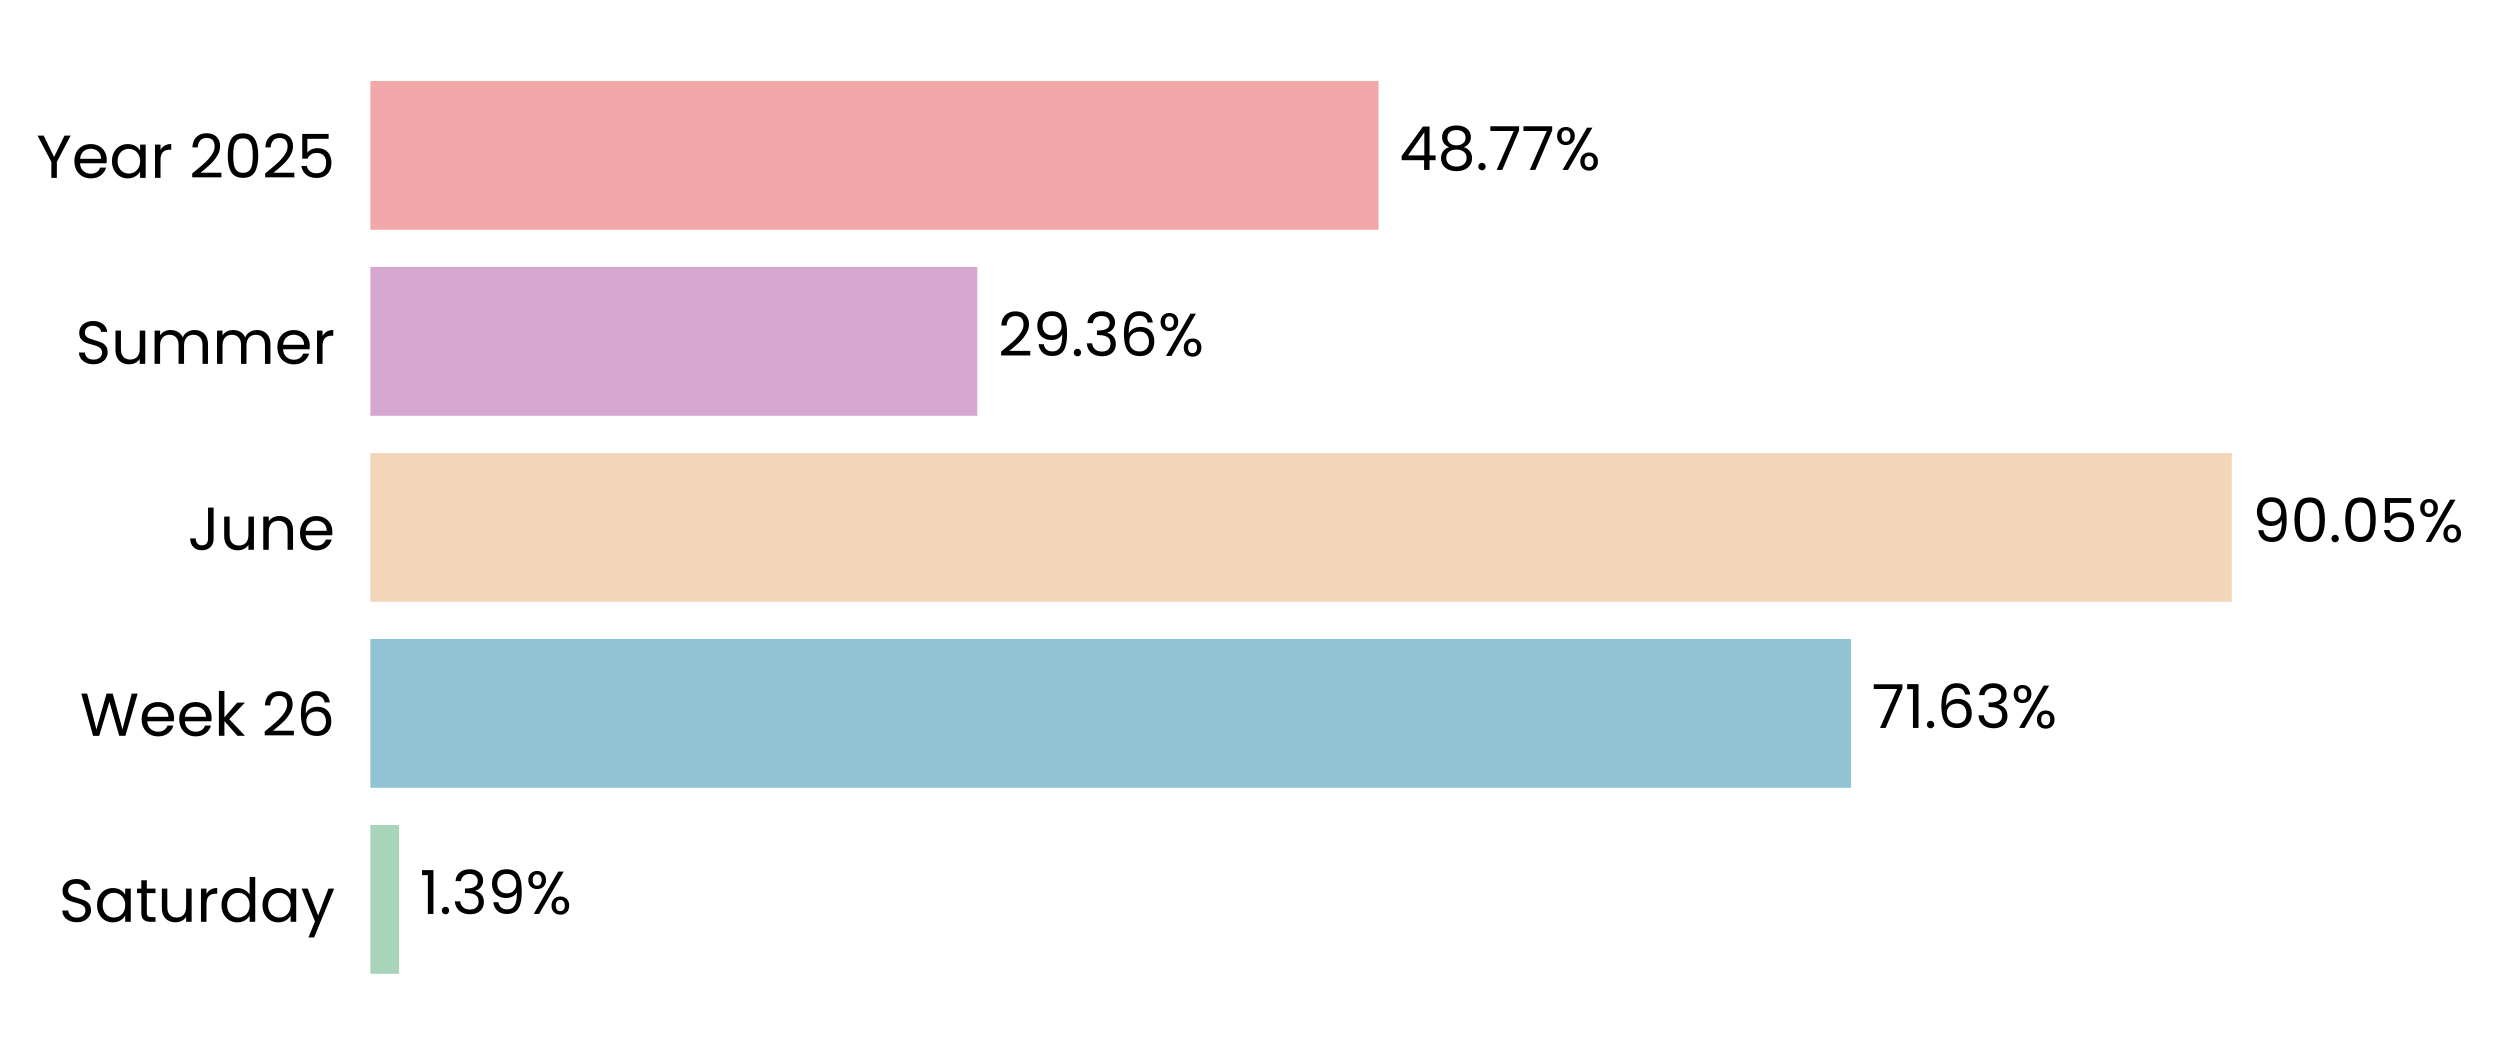
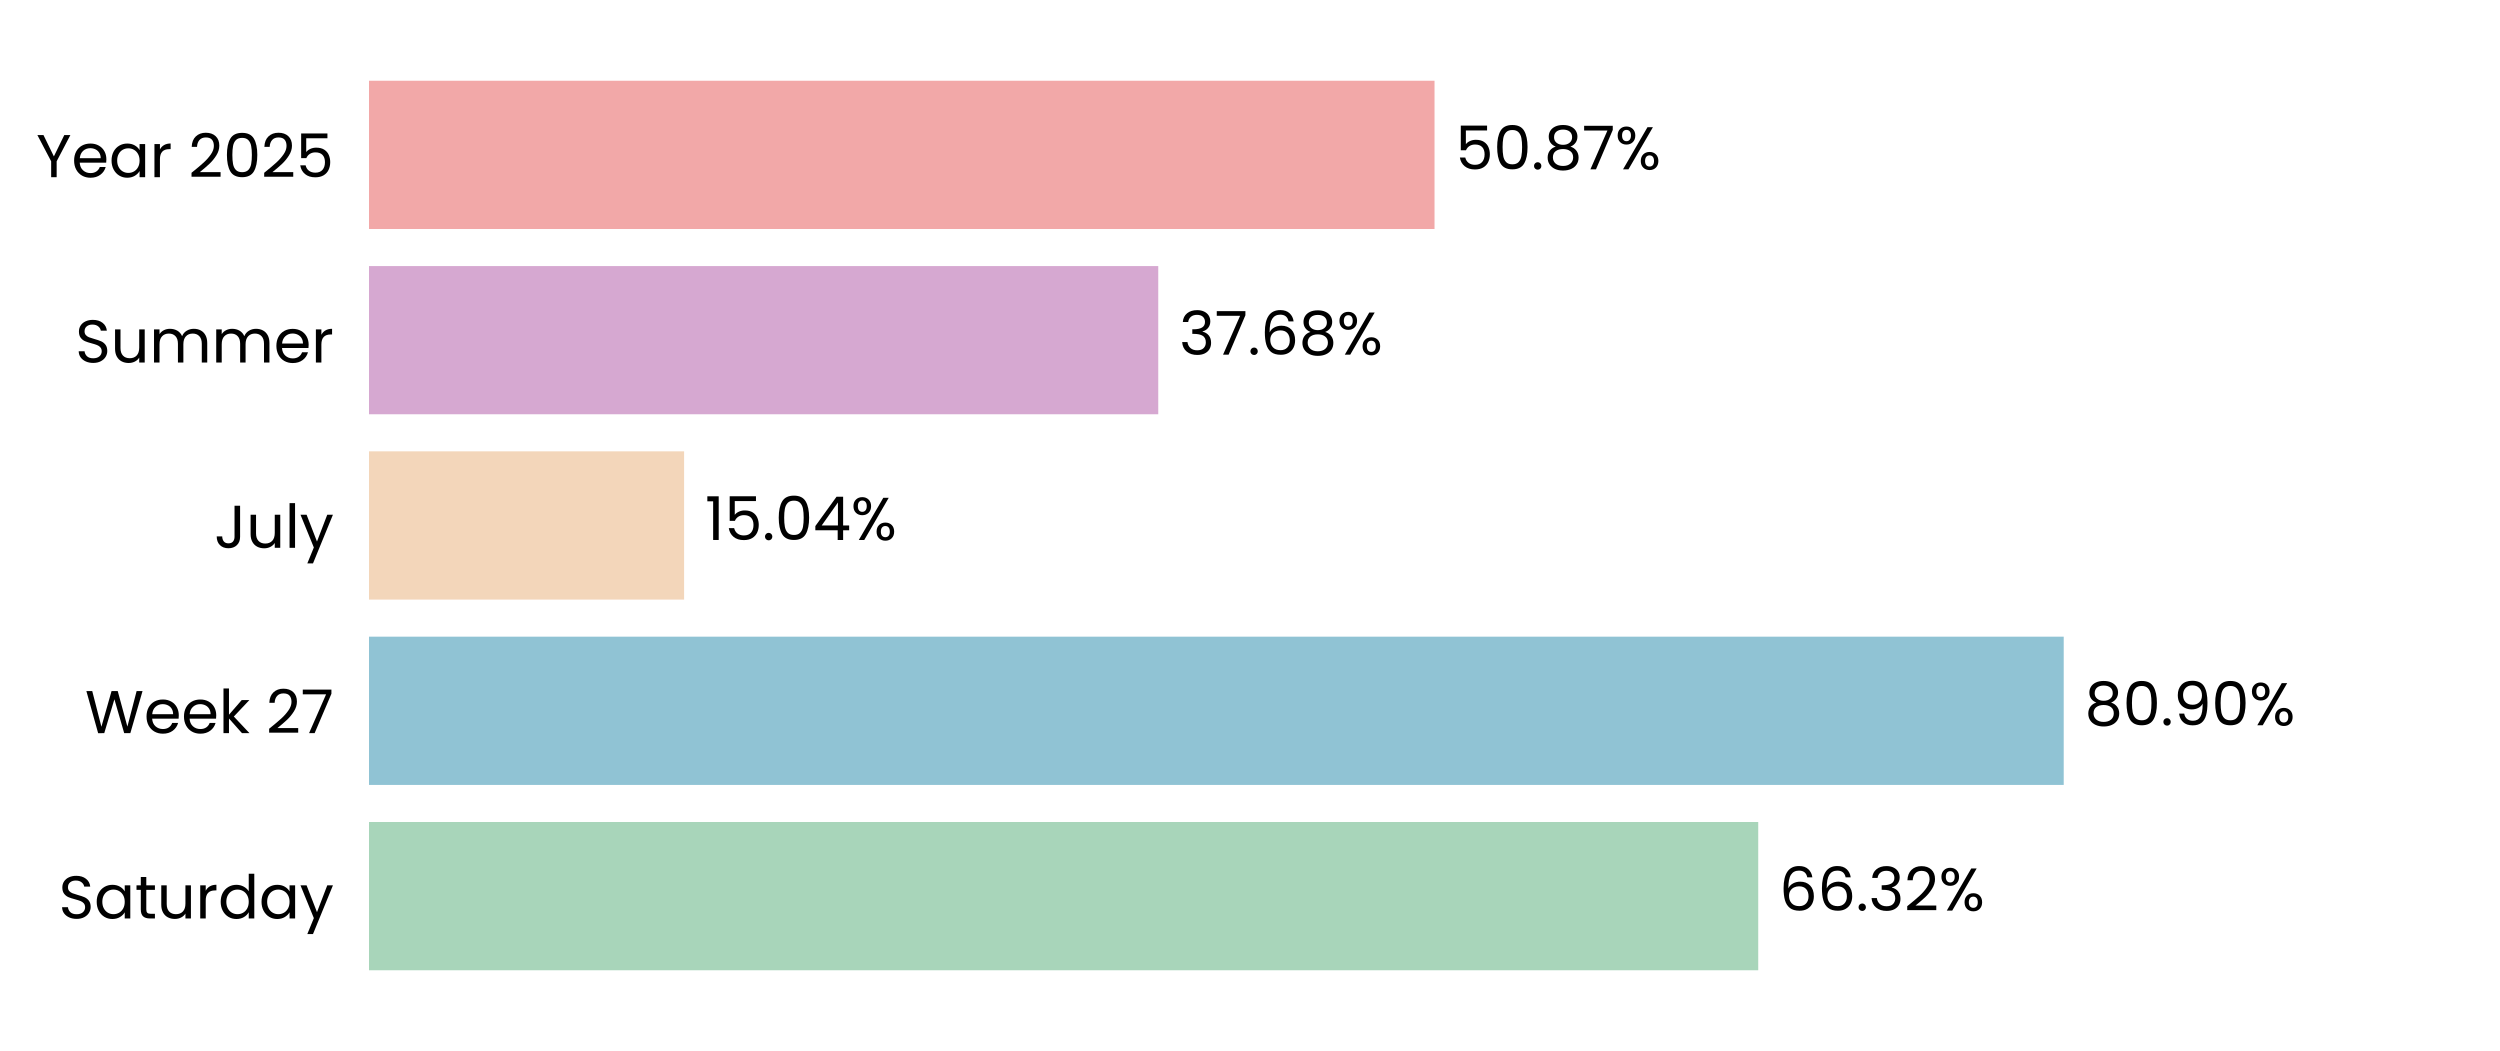
- <svg xmlns="http://www.w3.org/2000/svg" xmlns:xlink="http://www.w3.org/1999/xlink" width="494.88pt" height="208.8pt" viewBox="0 0 494.88 208.8" version="1.1">
+ <svg xmlns="http://www.w3.org/2000/svg" xmlns:xlink="http://www.w3.org/1999/xlink" width="496.691pt" height="208.8pt" viewBox="0 0 496.691 208.8" version="1.1">
  <defs>
    <style type="text/css">*{stroke-linejoin: round; stroke-linecap: butt}</style>
  </defs>
  <g id="figure_1">
    <g id="patch_1">
-       <path d="M 0 208.8  L 494.88 208.8  L 494.88 0  L 0 0  L 0 208.8  z " style="fill: none" />
+       <path d="M 0 208.8  L 496.691 208.8  L 496.691 0  L 0 0  L 0 208.8  z " style="fill: none" />
    </g>
    <g id="axes_1">
      <g id="patch_2">
-         <path d="M 73.311 201.6  L 482.524 201.6  L 482.524 7.2  L 73.311 7.2  L 73.311 201.6  z " style="fill: none" />
+         <path d="M 73.311 201.6  L 489.491 201.6  L 489.491 7.2  L 73.311 7.2  L 73.311 201.6  z " style="fill: none" />
      </g>
      <g id="patch_3">
-         <path d="M 73.311 192.764  L 78.995 192.764  L 78.995 163.309  L 73.311 163.309  z " clip-path="url(#p1e9fec3f00)" style="fill: #a8d5ba" />
+         <path d="M 73.311 192.764  L 349.32 192.764  L 349.32 163.309  L 73.311 163.309  z " clip-path="url(#p286f9258a2)" style="fill: #a8d5ba" />
      </g>
      <g id="patch_4">
-         <path d="M 73.311 155.945  L 366.418 155.945  L 366.418 126.491  L 73.311 126.491  z " clip-path="url(#p1e9fec3f00)" style="fill: #90c3d4" />
+         <path d="M 73.311 155.945  L 410.012 155.945  L 410.012 126.491  L 73.311 126.491  z " clip-path="url(#p286f9258a2)" style="fill: #90c3d4" />
      </g>
      <g id="patch_5">
-         <path d="M 73.311 119.127  L 441.793 119.127  L 441.793 89.673  L 73.311 89.673  z " clip-path="url(#p1e9fec3f00)" style="fill: #f3d6ba" />
+         <path d="M 73.311 119.127  L 135.915 119.127  L 135.915 89.673  L 73.311 89.673  z " clip-path="url(#p286f9258a2)" style="fill: #f3d6ba" />
      </g>
      <g id="patch_6">
-         <path d="M 73.311 82.309  L 193.468 82.309  L 193.468 52.855  L 73.311 52.855  z " clip-path="url(#p1e9fec3f00)" style="fill: #d6a8d1" />
+         <path d="M 73.311 82.309  L 230.117 82.309  L 230.117 52.855  L 73.311 52.855  z " clip-path="url(#p286f9258a2)" style="fill: #d6a8d1" />
      </g>
      <g id="patch_7">
-         <path d="M 73.311 45.491  L 272.888 45.491  L 272.888 16.036  L 73.311 16.036  z " clip-path="url(#p1e9fec3f00)" style="fill: #f2a8a8" />
+         <path d="M 73.311 45.491  L 285.008 45.491  L 285.008 16.036  L 73.311 16.036  z " clip-path="url(#p286f9258a2)" style="fill: #f2a8a8" />
      </g>
      <g id="matplotlib.axis_1">
        <g id="ytick_1">
          <g id="text_1">
            <g transform="translate(11.65312 182.4764) scale(0.12 -0.12)">
              <defs>
                <path id="Poppins-Regular-53" d="M 1907 -45  Q 1466 -45 1117 112  Q 768 269 569 547  Q 371 826 365 1190  L 986 1190  Q 1018 877 1245 662  Q 1472 448 1907 448  Q 2323 448 2563 656  Q 2803 864 2803 1190  Q 2803 1446 2662 1606  Q 2522 1766 2310 1849  Q 2099 1933 1741 2029  Q 1299 2144 1033 2259  Q 768 2374 579 2620  Q 390 2867 390 3283  Q 390 3648 576 3929  Q 762 4211 1098 4364  Q 1434 4518 1869 4518  Q 2496 4518 2896 4204  Q 3296 3891 3347 3373  L 2707 3373  Q 2675 3629 2438 3824  Q 2202 4019 1811 4019  Q 1446 4019 1216 3830  Q 986 3642 986 3302  Q 986 3059 1123 2905  Q 1261 2752 1462 2672  Q 1664 2592 2029 2490  Q 2470 2368 2739 2249  Q 3008 2131 3200 1884  Q 3392 1638 3392 1216  Q 3392 890 3219 602  Q 3046 314 2707 134  Q 2368 -45 1907 -45  z " transform="scale(0.015625)" />
                <path id="Poppins-Regular-61" d="M 275 1766  Q 275 2304 492 2710  Q 710 3117 1091 3341  Q 1472 3565 1939 3565  Q 2400 3565 2739 3366  Q 3078 3168 3245 2867  L 3245 3507  L 3834 3507  L 3834 0  L 3245 0  L 3245 653  Q 3072 346 2729 144  Q 2387 -58 1933 -58  Q 1466 -58 1088 172  Q 710 403 492 819  Q 275 1235 275 1766  z M 3245 1760  Q 3245 2157 3085 2451  Q 2925 2746 2653 2902  Q 2381 3059 2054 3059  Q 1728 3059 1459 2905  Q 1190 2752 1030 2457  Q 870 2163 870 1766  Q 870 1363 1030 1065  Q 1190 768 1459 611  Q 1728 454 2054 454  Q 2381 454 2653 611  Q 2925 768 3085 1065  Q 3245 1363 3245 1760  z " transform="scale(0.015625)" />
                <path id="Poppins-Regular-74" d="M 1203 3027  L 1203 960  Q 1203 704 1312 598  Q 1421 493 1690 493  L 2118 493  L 2118 0  L 1594 0  Q 1107 0 864 224  Q 621 448 621 960  L 621 3027  L 166 3027  L 166 3507  L 621 3507  L 621 4390  L 1203 4390  L 1203 3507  L 2118 3507  L 2118 3027  L 1203 3027  z " transform="scale(0.015625)" />
                <path id="Poppins-Regular-75" d="M 3603 3507  L 3603 0  L 3021 0  L 3021 518  Q 2854 250 2556 99  Q 2259 -51 1901 -51  Q 1491 -51 1164 118  Q 838 288 649 627  Q 461 966 461 1453  L 461 3507  L 1037 3507  L 1037 1530  Q 1037 1011 1299 732  Q 1562 454 2016 454  Q 2483 454 2752 742  Q 3021 1030 3021 1581  L 3021 3507  L 3603 3507  z " transform="scale(0.015625)" />
                <path id="Poppins-Regular-72" d="M 1075 2938  Q 1229 3238 1513 3404  Q 1798 3571 2208 3571  L 2208 2970  L 2054 2970  Q 1075 2970 1075 1907  L 1075 0  L 493 0  L 493 3507  L 1075 3507  L 1075 2938  z " transform="scale(0.015625)" />
                <path id="Poppins-Regular-64" d="M 275 1766  Q 275 2304 492 2710  Q 710 3117 1091 3341  Q 1472 3565 1946 3565  Q 2355 3565 2707 3376  Q 3059 3187 3245 2880  L 3245 4736  L 3834 4736  L 3834 0  L 3245 0  L 3245 659  Q 3072 346 2733 144  Q 2394 -58 1939 -58  Q 1472 -58 1091 172  Q 710 403 492 819  Q 275 1235 275 1766  z M 3245 1760  Q 3245 2157 3085 2451  Q 2925 2746 2653 2902  Q 2381 3059 2054 3059  Q 1728 3059 1459 2905  Q 1190 2752 1030 2457  Q 870 2163 870 1766  Q 870 1363 1030 1065  Q 1190 768 1459 611  Q 1728 454 2054 454  Q 2381 454 2653 611  Q 2925 768 3085 1065  Q 3245 1363 3245 1760  z " transform="scale(0.015625)" />
                <path id="Poppins-Regular-79" d="M 3514 3507  L 1402 -1651  L 800 -1651  L 1491 38  L 77 3507  L 723 3507  L 1824 666  L 2912 3507  L 3514 3507  z " transform="scale(0.015625)" />
              </defs>
              <use xlink:href="#Poppins-Regular-53" />
              <use xlink:href="#Poppins-Regular-61" transform="translate(58.7 0)" />
              <use xlink:href="#Poppins-Regular-74" transform="translate(126.3 0)" />
              <use xlink:href="#Poppins-Regular-75" transform="translate(162.7 0)" />
              <use xlink:href="#Poppins-Regular-72" transform="translate(226.7 0)" />
              <use xlink:href="#Poppins-Regular-64" transform="translate(264 0)" />
              <use xlink:href="#Poppins-Regular-61" transform="translate(331.5999 0)" />
              <use xlink:href="#Poppins-Regular-79" transform="translate(399.1999 0)" />
            </g>
          </g>
        </g>
        <g id="ytick_2">
          <g id="text_2">
-             <g transform="translate(15.81563 145.6582) scale(0.12 -0.12)">
+             <g transform="translate(16.88437 145.6582) scale(0.12 -0.12)">
              <defs>
                <path id="Poppins-Regular-57" d="M 6099 4461  L 4806 0  L 4154 0  L 3117 3590  L 2042 0  L 1395 -6  L 147 4461  L 768 4461  L 1741 678  L 2816 4461  L 3469 4461  L 4493 691  L 5472 4461  L 6099 4461  z " transform="scale(0.015625)" />
                <path id="Poppins-Regular-65" d="M 3693 1888  Q 3693 1722 3674 1536  L 870 1536  Q 902 1018 1225 726  Q 1549 435 2010 435  Q 2387 435 2640 611  Q 2893 787 2995 1082  L 3622 1082  Q 3482 576 3059 259  Q 2637 -58 2010 -58  Q 1510 -58 1116 166  Q 723 390 499 803  Q 275 1216 275 1760  Q 275 2304 492 2713  Q 710 3123 1104 3344  Q 1498 3565 2010 3565  Q 2509 3565 2893 3347  Q 3277 3130 3485 2749  Q 3693 2368 3693 1888  z M 3091 2010  Q 3091 2342 2944 2582  Q 2797 2822 2544 2947  Q 2291 3072 1984 3072  Q 1542 3072 1232 2790  Q 922 2509 877 2010  L 3091 2010  z " transform="scale(0.015625)" />
                <path id="Poppins-Regular-6b" d="M 2451 0  L 1075 1549  L 1075 0  L 493 0  L 493 4736  L 1075 4736  L 1075 1952  L 2426 3507  L 3238 3507  L 1587 1760  L 3245 0  L 2451 0  z " transform="scale(0.015625)" />
                <path id="Poppins-Regular-20" transform="scale(0.015625)" />
                <path id="Poppins-Regular-32" d="M 326 467  Q 1139 1120 1600 1539  Q 2061 1958 2377 2416  Q 2694 2874 2694 3315  Q 2694 3731 2492 3971  Q 2291 4211 1843 4211  Q 1408 4211 1168 3939  Q 928 3667 909 3213  L 346 3213  Q 371 3930 780 4320  Q 1190 4710 1837 4710  Q 2496 4710 2883 4345  Q 3270 3981 3270 3341  Q 3270 2810 2953 2307  Q 2637 1805 2233 1424  Q 1830 1043 1203 538  L 3405 538  L 3405 51  L 326 51  L 326 467  z " transform="scale(0.015625)" />
-                 <path id="Poppins-Regular-36" d="M 2976 3526  Q 2835 4237 2099 4237  Q 1530 4237 1248 3798  Q 966 3360 973 2355  Q 1120 2688 1462 2877  Q 1805 3066 2227 3066  Q 2886 3066 3280 2656  Q 3674 2246 3674 1523  Q 3674 1088 3504 742  Q 3334 397 2992 192  Q 2650 -13 2163 -13  Q 1504 -13 1133 281  Q 762 576 614 1094  Q 467 1613 467 2374  Q 467 4723 2106 4723  Q 2733 4723 3091 4384  Q 3450 4045 3514 3526  L 2976 3526  z M 2106 2573  Q 1830 2573 1587 2461  Q 1344 2349 1193 2121  Q 1043 1894 1043 1568  Q 1043 1082 1324 778  Q 1606 474 2131 474  Q 2579 474 2844 752  Q 3110 1030 3110 1504  Q 3110 2003 2854 2288  Q 2598 2573 2106 2573  z " transform="scale(0.015625)" />
+                 <path id="Poppins-Regular-37" d="M 3245 4173  L 1466 0  L 877 0  L 2682 4115  L 211 4115  L 211 4614  L 3245 4614  L 3245 4173  z " transform="scale(0.015625)" />
              </defs>
              <use xlink:href="#Poppins-Regular-57" />
              <use xlink:href="#Poppins-Regular-65" transform="translate(97.59999 0)" />
              <use xlink:href="#Poppins-Regular-65" transform="translate(159.6 0)" />
              <use xlink:href="#Poppins-Regular-6b" transform="translate(221.6 0)" />
              <use xlink:href="#Poppins-Regular-20" transform="translate(273.0999 0)" />
              <use xlink:href="#Poppins-Regular-32" transform="translate(299.7999 0)" />
-               <use xlink:href="#Poppins-Regular-36" transform="translate(357.2999 0)" />
+               <use xlink:href="#Poppins-Regular-37" transform="translate(357.2999 0)" />
            </g>
          </g>
        </g>
        <g id="ytick_3">
          <g id="text_3">
-             <g transform="translate(37.15125 108.84) scale(0.12 -0.12)">
+             <g transform="translate(42.56437 108.84) scale(0.12 -0.12)">
              <defs>
                <path id="Poppins-Regular-4a" d="M 2739 4461  L 2739 1165  Q 2739 614 2400 284  Q 2061 -45 1504 -45  Q 941 -45 601 291  Q 262 627 262 1210  L 845 1210  Q 851 883 1014 678  Q 1178 474 1504 474  Q 1830 474 1990 669  Q 2150 864 2150 1165  L 2150 4461  L 2739 4461  z " transform="scale(0.015625)" />
-                 <path id="Poppins-Regular-6e" d="M 2202 3571  Q 2842 3571 3238 3184  Q 3635 2797 3635 2067  L 3635 0  L 3059 0  L 3059 1984  Q 3059 2509 2796 2787  Q 2534 3066 2080 3066  Q 1619 3066 1347 2778  Q 1075 2490 1075 1939  L 1075 0  L 493 0  L 493 3507  L 1075 3507  L 1075 3008  Q 1248 3277 1545 3424  Q 1843 3571 2202 3571  z " transform="scale(0.015625)" />
+                 <path id="Poppins-Regular-6c" d="M 1075 4736  L 1075 0  L 493 0  L 493 4736  L 1075 4736  z " transform="scale(0.015625)" />
              </defs>
              <use xlink:href="#Poppins-Regular-4a" />
              <use xlink:href="#Poppins-Regular-75" transform="translate(52.99999 0)" />
-               <use xlink:href="#Poppins-Regular-6e" transform="translate(117 0)" />
-               <use xlink:href="#Poppins-Regular-65" transform="translate(181 0)" />
+               <use xlink:href="#Poppins-Regular-6c" transform="translate(117 0)" />
+               <use xlink:href="#Poppins-Regular-79" transform="translate(141.6 0)" />
            </g>
          </g>
        </g>
        <g id="ytick_4">
          <g id="text_4">
            <g transform="translate(14.95125 72.02182) scale(0.12 -0.12)">
              <defs>
                <path id="Poppins-Regular-6d" d="M 4710 3571  Q 5120 3571 5440 3401  Q 5760 3232 5945 2893  Q 6131 2554 6131 2067  L 6131 0  L 5555 0  L 5555 1984  Q 5555 2509 5296 2787  Q 5037 3066 4595 3066  Q 4141 3066 3872 2774  Q 3603 2483 3603 1933  L 3603 0  L 3027 0  L 3027 1984  Q 3027 2509 2768 2787  Q 2509 3066 2067 3066  Q 1613 3066 1344 2774  Q 1075 2483 1075 1933  L 1075 0  L 493 0  L 493 3507  L 1075 3507  L 1075 3002  Q 1248 3277 1539 3424  Q 1830 3571 2182 3571  Q 2624 3571 2963 3372  Q 3302 3174 3469 2790  Q 3616 3162 3955 3366  Q 4294 3571 4710 3571  z " transform="scale(0.015625)" />
              </defs>
              <use xlink:href="#Poppins-Regular-53" />
              <use xlink:href="#Poppins-Regular-75" transform="translate(58.7 0)" />
              <use xlink:href="#Poppins-Regular-6d" transform="translate(122.7 0)" />
              <use xlink:href="#Poppins-Regular-6d" transform="translate(225.7 0)" />
              <use xlink:href="#Poppins-Regular-65" transform="translate(328.7 0)" />
              <use xlink:href="#Poppins-Regular-72" transform="translate(390.6999 0)" />
            </g>
          </g>
        </g>
        <g id="ytick_5">
          <g id="text_5">
            <g transform="translate(7.2 35.20364) scale(0.12 -0.12)">
              <defs>
                <path id="Poppins-Regular-59" d="M 3616 4461  L 2163 1683  L 2163 0  L 1581 0  L 1581 1683  L 122 4461  L 768 4461  L 1869 2202  L 2970 4461  L 3616 4461  z " transform="scale(0.015625)" />
                <path id="Poppins-Regular-30" d="M 397 2362  Q 397 3462 755 4080  Q 1114 4698 2010 4698  Q 2899 4698 3257 4080  Q 3616 3462 3616 2362  Q 3616 1242 3257 621  Q 2899 0 2010 0  Q 1114 0 755 621  Q 397 1242 397 2362  z M 3040 2362  Q 3040 2918 2966 3305  Q 2893 3693 2665 3929  Q 2438 4166 2010 4166  Q 1574 4166 1347 3929  Q 1120 3693 1046 3305  Q 973 2918 973 2362  Q 973 1786 1046 1395  Q 1120 1005 1347 768  Q 1574 531 2010 531  Q 2438 531 2665 768  Q 2893 1005 2966 1395  Q 3040 1786 3040 2362  z " transform="scale(0.015625)" />
                <path id="Poppins-Regular-35" d="M 3347 4122  L 1101 4122  L 1101 2662  Q 1248 2867 1536 2998  Q 1824 3130 2157 3130  Q 2688 3130 3021 2909  Q 3354 2688 3498 2339  Q 3642 1990 3642 1600  Q 3642 1139 3469 774  Q 3296 410 2941 198  Q 2586 -13 2061 -13  Q 1389 -13 973 332  Q 557 678 467 1254  L 1037 1254  Q 1120 890 1389 685  Q 1658 480 2067 480  Q 2573 480 2829 784  Q 3085 1088 3085 1587  Q 3085 2086 2829 2358  Q 2573 2630 2074 2630  Q 1734 2630 1481 2467  Q 1229 2304 1114 2022  L 563 2022  L 563 4634  L 3347 4634  L 3347 4122  z " transform="scale(0.015625)" />
              </defs>
              <use xlink:href="#Poppins-Regular-59" />
              <use xlink:href="#Poppins-Regular-65" transform="translate(58.39999 0)" />
              <use xlink:href="#Poppins-Regular-61" transform="translate(120.4 0)" />
              <use xlink:href="#Poppins-Regular-72" transform="translate(188 0)" />
              <use xlink:href="#Poppins-Regular-20" transform="translate(225.3 0)" />
              <use xlink:href="#Poppins-Regular-32" transform="translate(252 0)" />
              <use xlink:href="#Poppins-Regular-30" transform="translate(309.4999 0)" />
              <use xlink:href="#Poppins-Regular-32" transform="translate(372.2999 0)" />
              <use xlink:href="#Poppins-Regular-35" transform="translate(429.7999 0)" />
            </g>
          </g>
        </g>
      </g>
      <g id="text_6">
-         <g transform="translate(83.0869 180.9164) scale(0.12 -0.12)">
+         <g transform="translate(353.4813 180.9164) scale(0.12 -0.12)">
          <defs>
-             <path id="Poppins-Regular-31" d="M 243 4096  L 243 4627  L 1446 4627  L 1446 0  L 858 0  L 858 4096  L 243 4096  z " transform="scale(0.015625)" />
+             <path id="Poppins-Regular-36" d="M 2976 3526  Q 2835 4237 2099 4237  Q 1530 4237 1248 3798  Q 966 3360 973 2355  Q 1120 2688 1462 2877  Q 1805 3066 2227 3066  Q 2886 3066 3280 2656  Q 3674 2246 3674 1523  Q 3674 1088 3504 742  Q 3334 397 2992 192  Q 2650 -13 2163 -13  Q 1504 -13 1133 281  Q 762 576 614 1094  Q 467 1613 467 2374  Q 467 4723 2106 4723  Q 2733 4723 3091 4384  Q 3450 4045 3514 3526  L 2976 3526  z M 2106 2573  Q 1830 2573 1587 2461  Q 1344 2349 1193 2121  Q 1043 1894 1043 1568  Q 1043 1082 1324 778  Q 1606 474 2131 474  Q 2579 474 2844 752  Q 3110 1030 3110 1504  Q 3110 2003 2854 2288  Q 2598 2573 2106 2573  z " transform="scale(0.015625)" />
            <path id="Poppins-Regular-2e" d="M 678 -38  Q 512 -38 397 77  Q 282 192 282 358  Q 282 525 397 640  Q 512 755 678 755  Q 838 755 950 640  Q 1062 525 1062 358  Q 1062 192 950 77  Q 838 -38 678 -38  z " transform="scale(0.015625)" />
            <path id="Poppins-Regular-33" d="M 384 3462  Q 429 4051 838 4384  Q 1248 4717 1901 4717  Q 2336 4717 2653 4560  Q 2970 4403 3133 4134  Q 3296 3866 3296 3526  Q 3296 3130 3069 2842  Q 2842 2554 2477 2470  L 2477 2438  Q 2893 2336 3136 2035  Q 3379 1734 3379 1248  Q 3379 883 3212 592  Q 3046 301 2713 134  Q 2381 -32 1914 -32  Q 1235 -32 800 323  Q 365 678 314 1331  L 877 1331  Q 922 947 1190 704  Q 1459 461 1907 461  Q 2355 461 2588 694  Q 2822 928 2822 1299  Q 2822 1779 2502 1990  Q 2182 2202 1536 2202  L 1389 2202  L 1389 2688  L 1542 2688  Q 2131 2694 2432 2883  Q 2733 3072 2733 3469  Q 2733 3808 2512 4013  Q 2291 4218 1882 4218  Q 1485 4218 1241 4013  Q 998 3808 954 3462  L 384 3462  z " transform="scale(0.015625)" />
-             <path id="Poppins-Regular-39" d="M 1146 1242  Q 1210 877 1443 678  Q 1677 480 2074 480  Q 2605 480 2857 896  Q 3110 1312 3098 2298  Q 2963 2010 2649 1846  Q 2336 1683 1952 1683  Q 1523 1683 1187 1859  Q 851 2035 659 2374  Q 467 2714 467 3194  Q 467 3878 864 4297  Q 1261 4717 1990 4717  Q 2886 4717 3248 4134  Q 3610 3552 3610 2400  Q 3610 1594 3466 1069  Q 3322 544 2979 269  Q 2637 -6 2042 -6  Q 1389 -6 1024 346  Q 659 698 608 1242  L 1146 1242  z M 2048 2176  Q 2477 2176 2752 2441  Q 3027 2707 3027 3162  Q 3027 3642 2758 3936  Q 2490 4230 2003 4230  Q 1555 4230 1289 3948  Q 1024 3667 1024 3206  Q 1024 2739 1286 2457  Q 1549 2176 2048 2176  z " transform="scale(0.015625)" />
            <path id="Poppins-Regular-25" d="M 269 3584  Q 269 4019 531 4278  Q 794 4538 1203 4538  Q 1613 4538 1875 4278  Q 2138 4019 2138 3584  Q 2138 3142 1875 2883  Q 1613 2624 1203 2624  Q 794 2624 531 2883  Q 269 3142 269 3584  z M 4006 4467  L 1414 0  L 838 0  L 3430 4467  L 4006 4467  z M 1203 4179  Q 986 4179 861 4028  Q 736 3878 736 3584  Q 736 3290 861 3136  Q 986 2982 1203 2982  Q 1421 2982 1549 3139  Q 1677 3296 1677 3584  Q 1677 3878 1549 4028  Q 1421 4179 1203 4179  z M 2720 883  Q 2720 1325 2982 1584  Q 3245 1843 3654 1843  Q 4064 1843 4323 1584  Q 4582 1325 4582 883  Q 4582 448 4323 185  Q 4064 -77 3654 -77  Q 3245 -77 2982 182  Q 2720 442 2720 883  z M 3648 1478  Q 3430 1478 3302 1328  Q 3174 1178 3174 883  Q 3174 595 3302 444  Q 3430 294 3648 294  Q 3866 294 3994 444  Q 4122 595 4122 883  Q 4122 1178 3994 1328  Q 3866 1478 3648 1478  z " transform="scale(0.015625)" />
          </defs>
-           <use xlink:href="#Poppins-Regular-31" />
-           <use xlink:href="#Poppins-Regular-2e" transform="translate(31.99998 0)" />
-           <use xlink:href="#Poppins-Regular-33" transform="translate(52.99997 0)" />
-           <use xlink:href="#Poppins-Regular-39" transform="translate(111.9 0)" />
-           <use xlink:href="#Poppins-Regular-25" transform="translate(174.8999 0)" />
+           <use xlink:href="#Poppins-Regular-36" />
+           <use xlink:href="#Poppins-Regular-36" transform="translate(63.49999 0)" />
+           <use xlink:href="#Poppins-Regular-2e" transform="translate(127 0)" />
+           <use xlink:href="#Poppins-Regular-33" transform="translate(148 0)" />
+           <use xlink:href="#Poppins-Regular-32" transform="translate(206.8999 0)" />
+           <use xlink:href="#Poppins-Regular-25" transform="translate(264.3999 0)" />
        </g>
      </g>
      <g id="text_7">
-         <g transform="translate(370.5104 144.0982) scale(0.12 -0.12)">
+         <g transform="translate(414.1742 144.0982) scale(0.12 -0.12)">
          <defs>
-             <path id="Poppins-Regular-37" d="M 3245 4173  L 1466 0  L 877 0  L 2682 4115  L 211 4115  L 211 4614  L 3245 4614  L 3245 4173  z " transform="scale(0.015625)" />
+             <path id="Poppins-Regular-38" d="M 1242 2406  Q 883 2547 691 2816  Q 499 3085 499 3469  Q 499 3814 672 4092  Q 845 4371 1187 4534  Q 1530 4698 2016 4698  Q 2502 4698 2844 4534  Q 3187 4371 3363 4092  Q 3539 3814 3539 3469  Q 3539 3098 3340 2819  Q 3142 2541 2797 2406  Q 3194 2285 3427 1981  Q 3661 1677 3661 1248  Q 3661 832 3456 521  Q 3251 211 2876 41  Q 2502 -128 2016 -128  Q 1530 -128 1162 41  Q 794 211 589 521  Q 384 832 384 1248  Q 384 1677 614 1984  Q 845 2291 1242 2406  z M 2976 3398  Q 2976 3789 2720 4000  Q 2464 4211 2016 4211  Q 1574 4211 1318 4000  Q 1062 3789 1062 3392  Q 1062 3034 1328 2816  Q 1594 2598 2016 2598  Q 2445 2598 2710 2819  Q 2976 3040 2976 3398  z M 2016 2150  Q 1542 2150 1241 1929  Q 941 1709 941 1267  Q 941 858 1232 608  Q 1523 358 2016 358  Q 2509 358 2797 608  Q 3085 858 3085 1267  Q 3085 1696 2790 1923  Q 2496 2150 2016 2150  z " transform="scale(0.015625)" />
+             <path id="Poppins-Regular-39" d="M 1146 1242  Q 1210 877 1443 678  Q 1677 480 2074 480  Q 2605 480 2857 896  Q 3110 1312 3098 2298  Q 2963 2010 2649 1846  Q 2336 1683 1952 1683  Q 1523 1683 1187 1859  Q 851 2035 659 2374  Q 467 2714 467 3194  Q 467 3878 864 4297  Q 1261 4717 1990 4717  Q 2886 4717 3248 4134  Q 3610 3552 3610 2400  Q 3610 1594 3466 1069  Q 3322 544 2979 269  Q 2637 -6 2042 -6  Q 1389 -6 1024 346  Q 659 698 608 1242  L 1146 1242  z M 2048 2176  Q 2477 2176 2752 2441  Q 3027 2707 3027 3162  Q 3027 3642 2758 3936  Q 2490 4230 2003 4230  Q 1555 4230 1289 3948  Q 1024 3667 1024 3206  Q 1024 2739 1286 2457  Q 1549 2176 2048 2176  z " transform="scale(0.015625)" />
          </defs>
-           <use xlink:href="#Poppins-Regular-37" />
-           <use xlink:href="#Poppins-Regular-31" transform="translate(54.59999 0)" />
-           <use xlink:href="#Poppins-Regular-2e" transform="translate(86.59998 0)" />
-           <use xlink:href="#Poppins-Regular-36" transform="translate(107.6 0)" />
-           <use xlink:href="#Poppins-Regular-33" transform="translate(171.0999 0)" />
-           <use xlink:href="#Poppins-Regular-25" transform="translate(229.9999 0)" />
+           <use xlink:href="#Poppins-Regular-38" />
+           <use xlink:href="#Poppins-Regular-30" transform="translate(63.09999 0)" />
+           <use xlink:href="#Poppins-Regular-2e" transform="translate(125.9 0)" />
+           <use xlink:href="#Poppins-Regular-39" transform="translate(146.9 0)" />
+           <use xlink:href="#Poppins-Regular-30" transform="translate(209.8999 0)" />
+           <use xlink:href="#Poppins-Regular-25" transform="translate(272.6999 0)" />
        </g>
      </g>
      <g id="text_8">
-         <g transform="translate(445.8847 107.28) scale(0.12 -0.12)">
-           <use xlink:href="#Poppins-Regular-39" />
-           <use xlink:href="#Poppins-Regular-30" transform="translate(62.99999 0)" />
-           <use xlink:href="#Poppins-Regular-2e" transform="translate(125.8 0)" />
-           <use xlink:href="#Poppins-Regular-30" transform="translate(146.8 0)" />
-           <use xlink:href="#Poppins-Regular-35" transform="translate(209.5999 0)" />
-           <use xlink:href="#Poppins-Regular-25" transform="translate(272.3999 0)" />
+         <g transform="translate(140.0772 107.28) scale(0.12 -0.12)">
+           <defs>
+             <path id="Poppins-Regular-31" d="M 243 4096  L 243 4627  L 1446 4627  L 1446 0  L 858 0  L 858 4096  L 243 4096  z " transform="scale(0.015625)" />
+             <path id="Poppins-Regular-34" d="M 256 1030  L 256 1472  L 2502 4582  L 3200 4582  L 3200 1536  L 3840 1536  L 3840 1030  L 3200 1030  L 3200 0  L 2624 0  L 2624 1030  L 256 1030  z M 2650 3974  L 928 1536  L 2650 1536  L 2650 3974  z " transform="scale(0.015625)" />
+           </defs>
+           <use xlink:href="#Poppins-Regular-31" />
+           <use xlink:href="#Poppins-Regular-35" transform="translate(31.99998 0)" />
+           <use xlink:href="#Poppins-Regular-2e" transform="translate(94.79997 0)" />
+           <use xlink:href="#Poppins-Regular-30" transform="translate(115.8 0)" />
+           <use xlink:href="#Poppins-Regular-34" transform="translate(178.5999 0)" />
+           <use xlink:href="#Poppins-Regular-25" transform="translate(241.4999 0)" />
        </g>
      </g>
      <g id="text_9">
-         <g transform="translate(197.5603 70.46182) scale(0.12 -0.12)">
-           <use xlink:href="#Poppins-Regular-32" />
-           <use xlink:href="#Poppins-Regular-39" transform="translate(57.49999 0)" />
-           <use xlink:href="#Poppins-Regular-2e" transform="translate(120.5 0)" />
-           <use xlink:href="#Poppins-Regular-33" transform="translate(141.5 0)" />
-           <use xlink:href="#Poppins-Regular-36" transform="translate(200.3999 0)" />
-           <use xlink:href="#Poppins-Regular-25" transform="translate(263.8999 0)" />
+         <g transform="translate(234.2788 70.46182) scale(0.12 -0.12)">
+           <use xlink:href="#Poppins-Regular-33" />
+           <use xlink:href="#Poppins-Regular-37" transform="translate(58.89999 0)" />
+           <use xlink:href="#Poppins-Regular-2e" transform="translate(113.5 0)" />
+           <use xlink:href="#Poppins-Regular-36" transform="translate(134.5 0)" />
+           <use xlink:href="#Poppins-Regular-38" transform="translate(198 0)" />
+           <use xlink:href="#Poppins-Regular-25" transform="translate(261.0999 0)" />
        </g>
      </g>
      <g id="text_10">
-         <g transform="translate(276.9804 33.64364) scale(0.12 -0.12)">
-           <defs>
-             <path id="Poppins-Regular-34" d="M 256 1030  L 256 1472  L 2502 4582  L 3200 4582  L 3200 1536  L 3840 1536  L 3840 1030  L 3200 1030  L 3200 0  L 2624 0  L 2624 1030  L 256 1030  z M 2650 3974  L 928 1536  L 2650 1536  L 2650 3974  z " transform="scale(0.015625)" />
-             <path id="Poppins-Regular-38" d="M 1242 2406  Q 883 2547 691 2816  Q 499 3085 499 3469  Q 499 3814 672 4092  Q 845 4371 1187 4534  Q 1530 4698 2016 4698  Q 2502 4698 2844 4534  Q 3187 4371 3363 4092  Q 3539 3814 3539 3469  Q 3539 3098 3340 2819  Q 3142 2541 2797 2406  Q 3194 2285 3427 1981  Q 3661 1677 3661 1248  Q 3661 832 3456 521  Q 3251 211 2876 41  Q 2502 -128 2016 -128  Q 1530 -128 1162 41  Q 794 211 589 521  Q 384 832 384 1248  Q 384 1677 614 1984  Q 845 2291 1242 2406  z M 2976 3398  Q 2976 3789 2720 4000  Q 2464 4211 2016 4211  Q 1574 4211 1318 4000  Q 1062 3789 1062 3392  Q 1062 3034 1328 2816  Q 1594 2598 2016 2598  Q 2445 2598 2710 2819  Q 2976 3040 2976 3398  z M 2016 2150  Q 1542 2150 1241 1929  Q 941 1709 941 1267  Q 941 858 1232 608  Q 1523 358 2016 358  Q 2509 358 2797 608  Q 3085 858 3085 1267  Q 3085 1696 2790 1923  Q 2496 2150 2016 2150  z " transform="scale(0.015625)" />
-           </defs>
-           <use xlink:href="#Poppins-Regular-34" />
-           <use xlink:href="#Poppins-Regular-38" transform="translate(62.89999 0)" />
-           <use xlink:href="#Poppins-Regular-2e" transform="translate(126 0)" />
-           <use xlink:href="#Poppins-Regular-37" transform="translate(147 0)" />
-           <use xlink:href="#Poppins-Regular-37" transform="translate(201.6 0)" />
-           <use xlink:href="#Poppins-Regular-25" transform="translate(256.2 0)" />
+         <g transform="translate(289.1698 33.64364) scale(0.12 -0.12)">
+           <use xlink:href="#Poppins-Regular-35" />
+           <use xlink:href="#Poppins-Regular-30" transform="translate(62.79999 0)" />
+           <use xlink:href="#Poppins-Regular-2e" transform="translate(125.6 0)" />
+           <use xlink:href="#Poppins-Regular-38" transform="translate(146.6 0)" />
+           <use xlink:href="#Poppins-Regular-37" transform="translate(209.7 0)" />
+           <use xlink:href="#Poppins-Regular-25" transform="translate(264.2999 0)" />
        </g>
      </g>
    </g>
  </g>
  <defs>
-     <clipPath id="p1e9fec3f00">
-       <rect x="73.311" y="7.2" width="409.213" height="194.4" />
+     <clipPath id="p286f9258a2">
+       <rect x="73.311" y="7.2" width="416.18" height="194.4" />
    </clipPath>
  </defs>
</svg>
